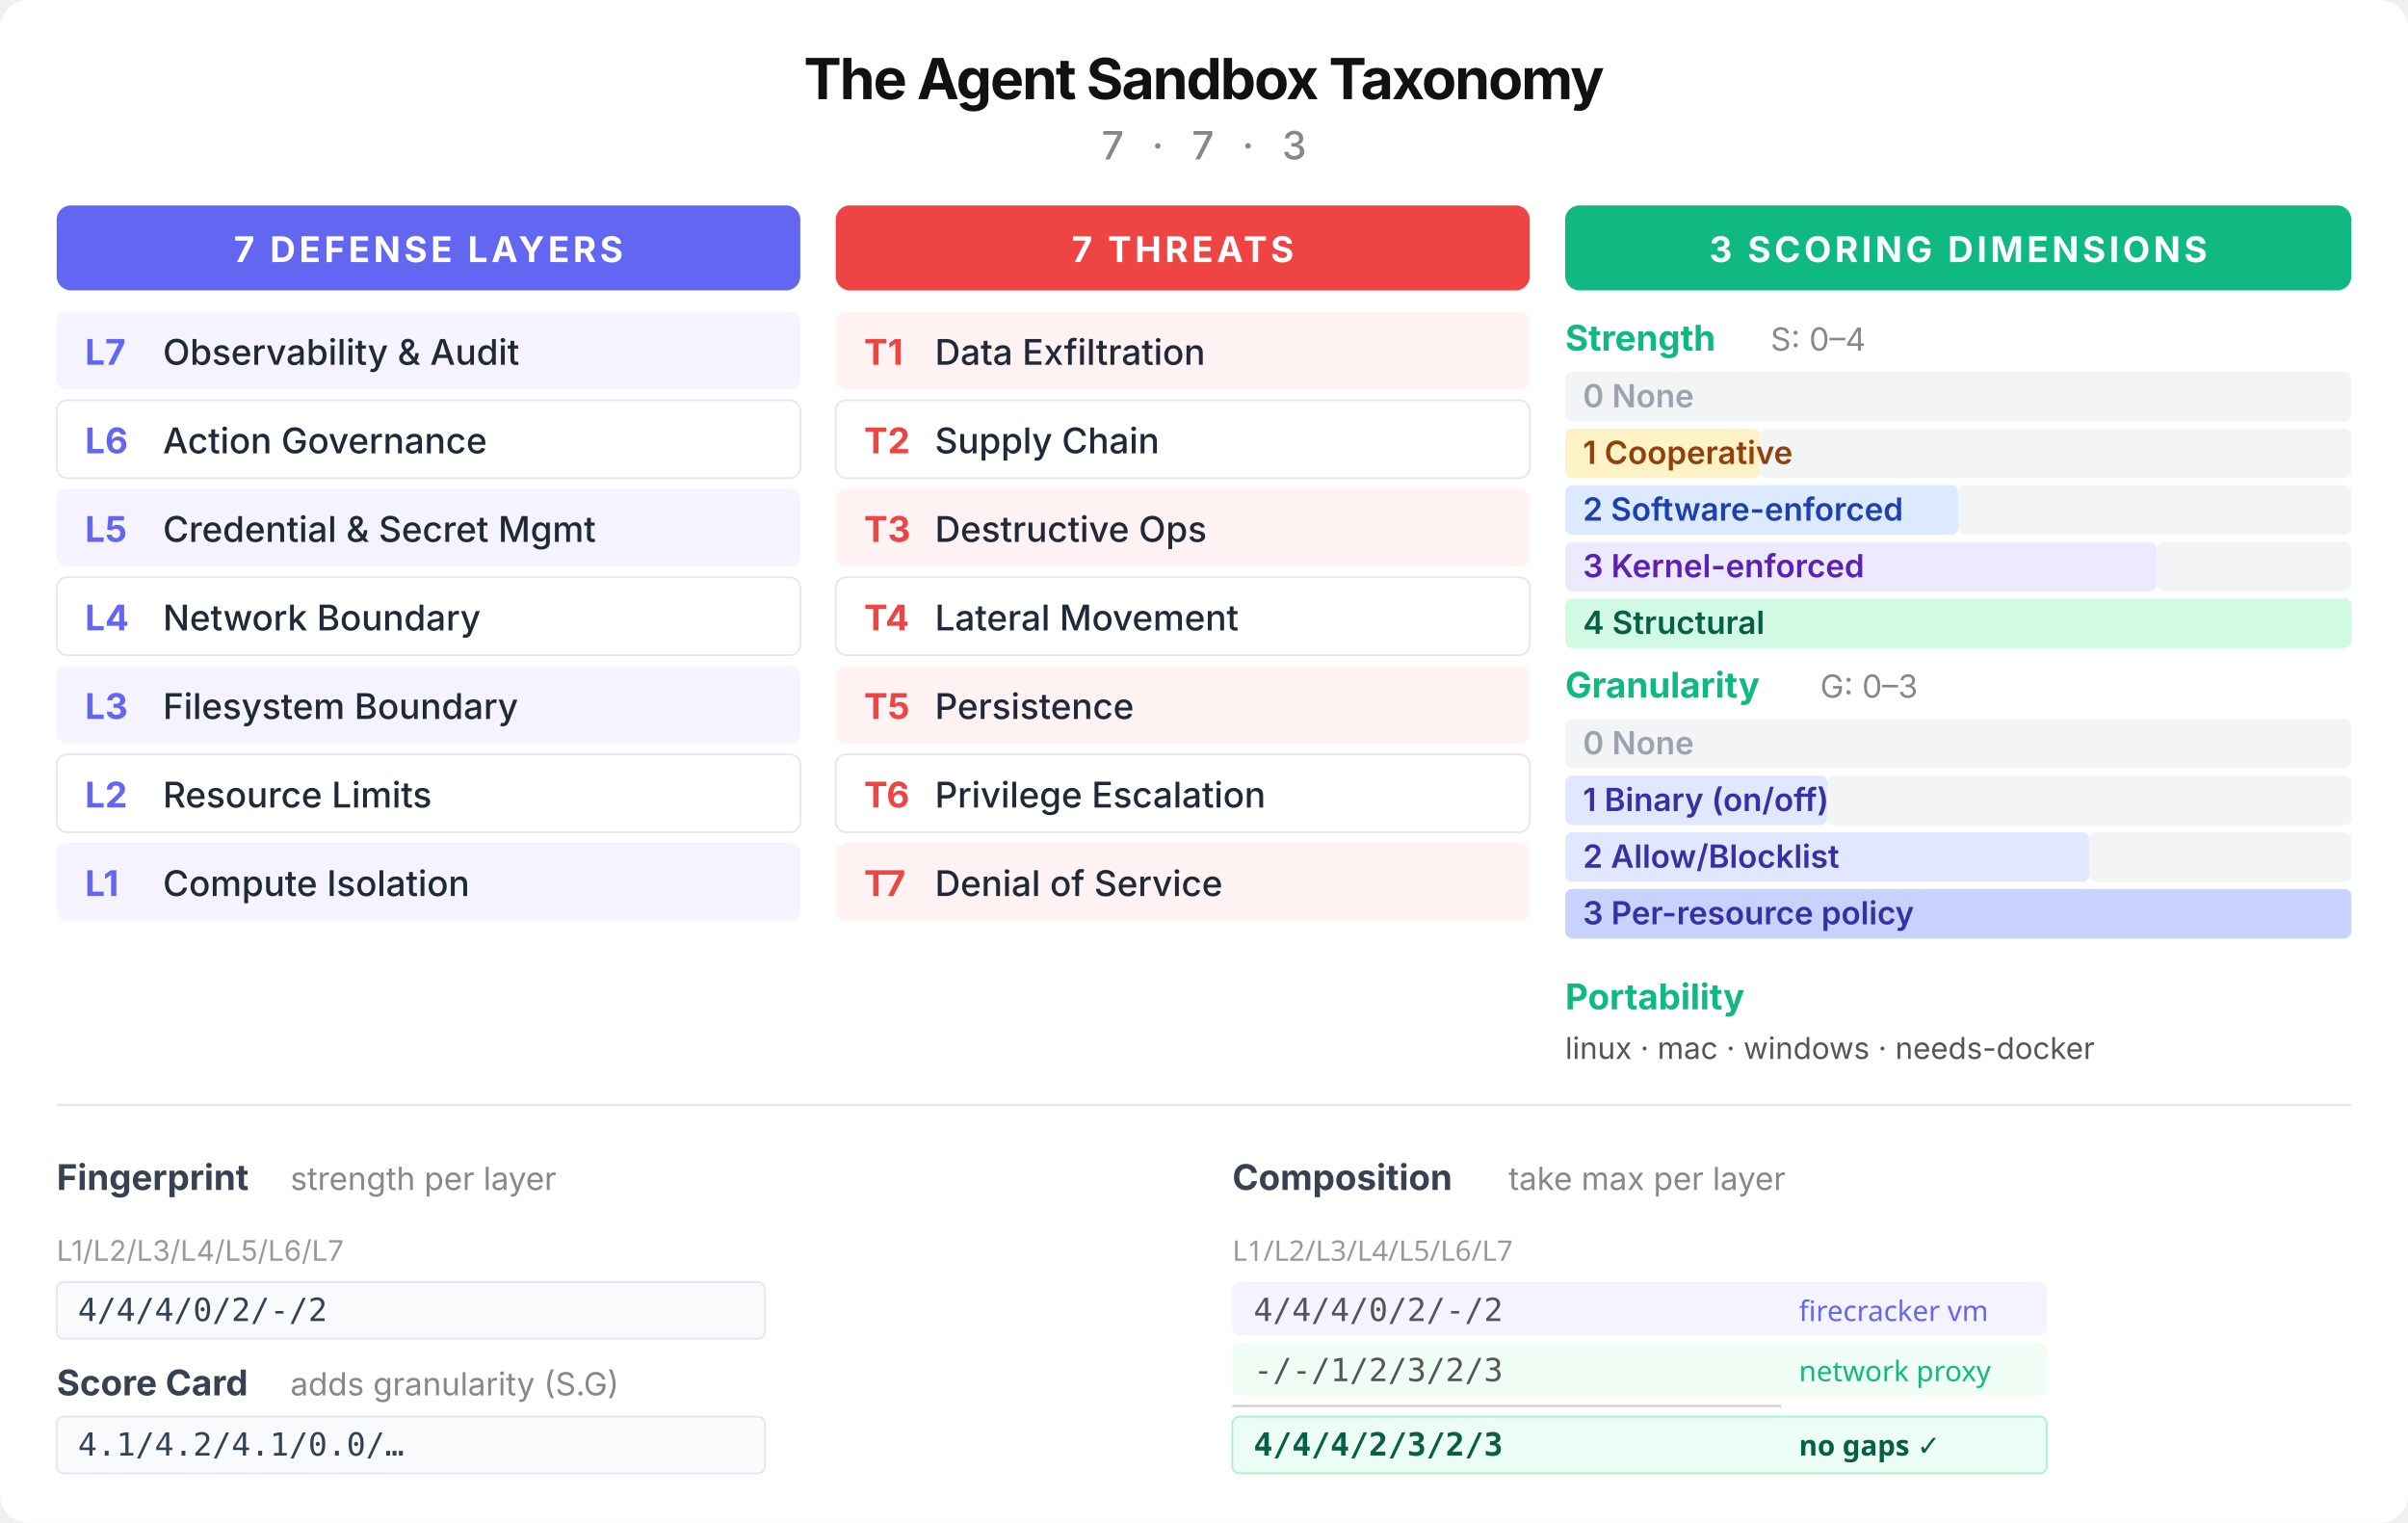
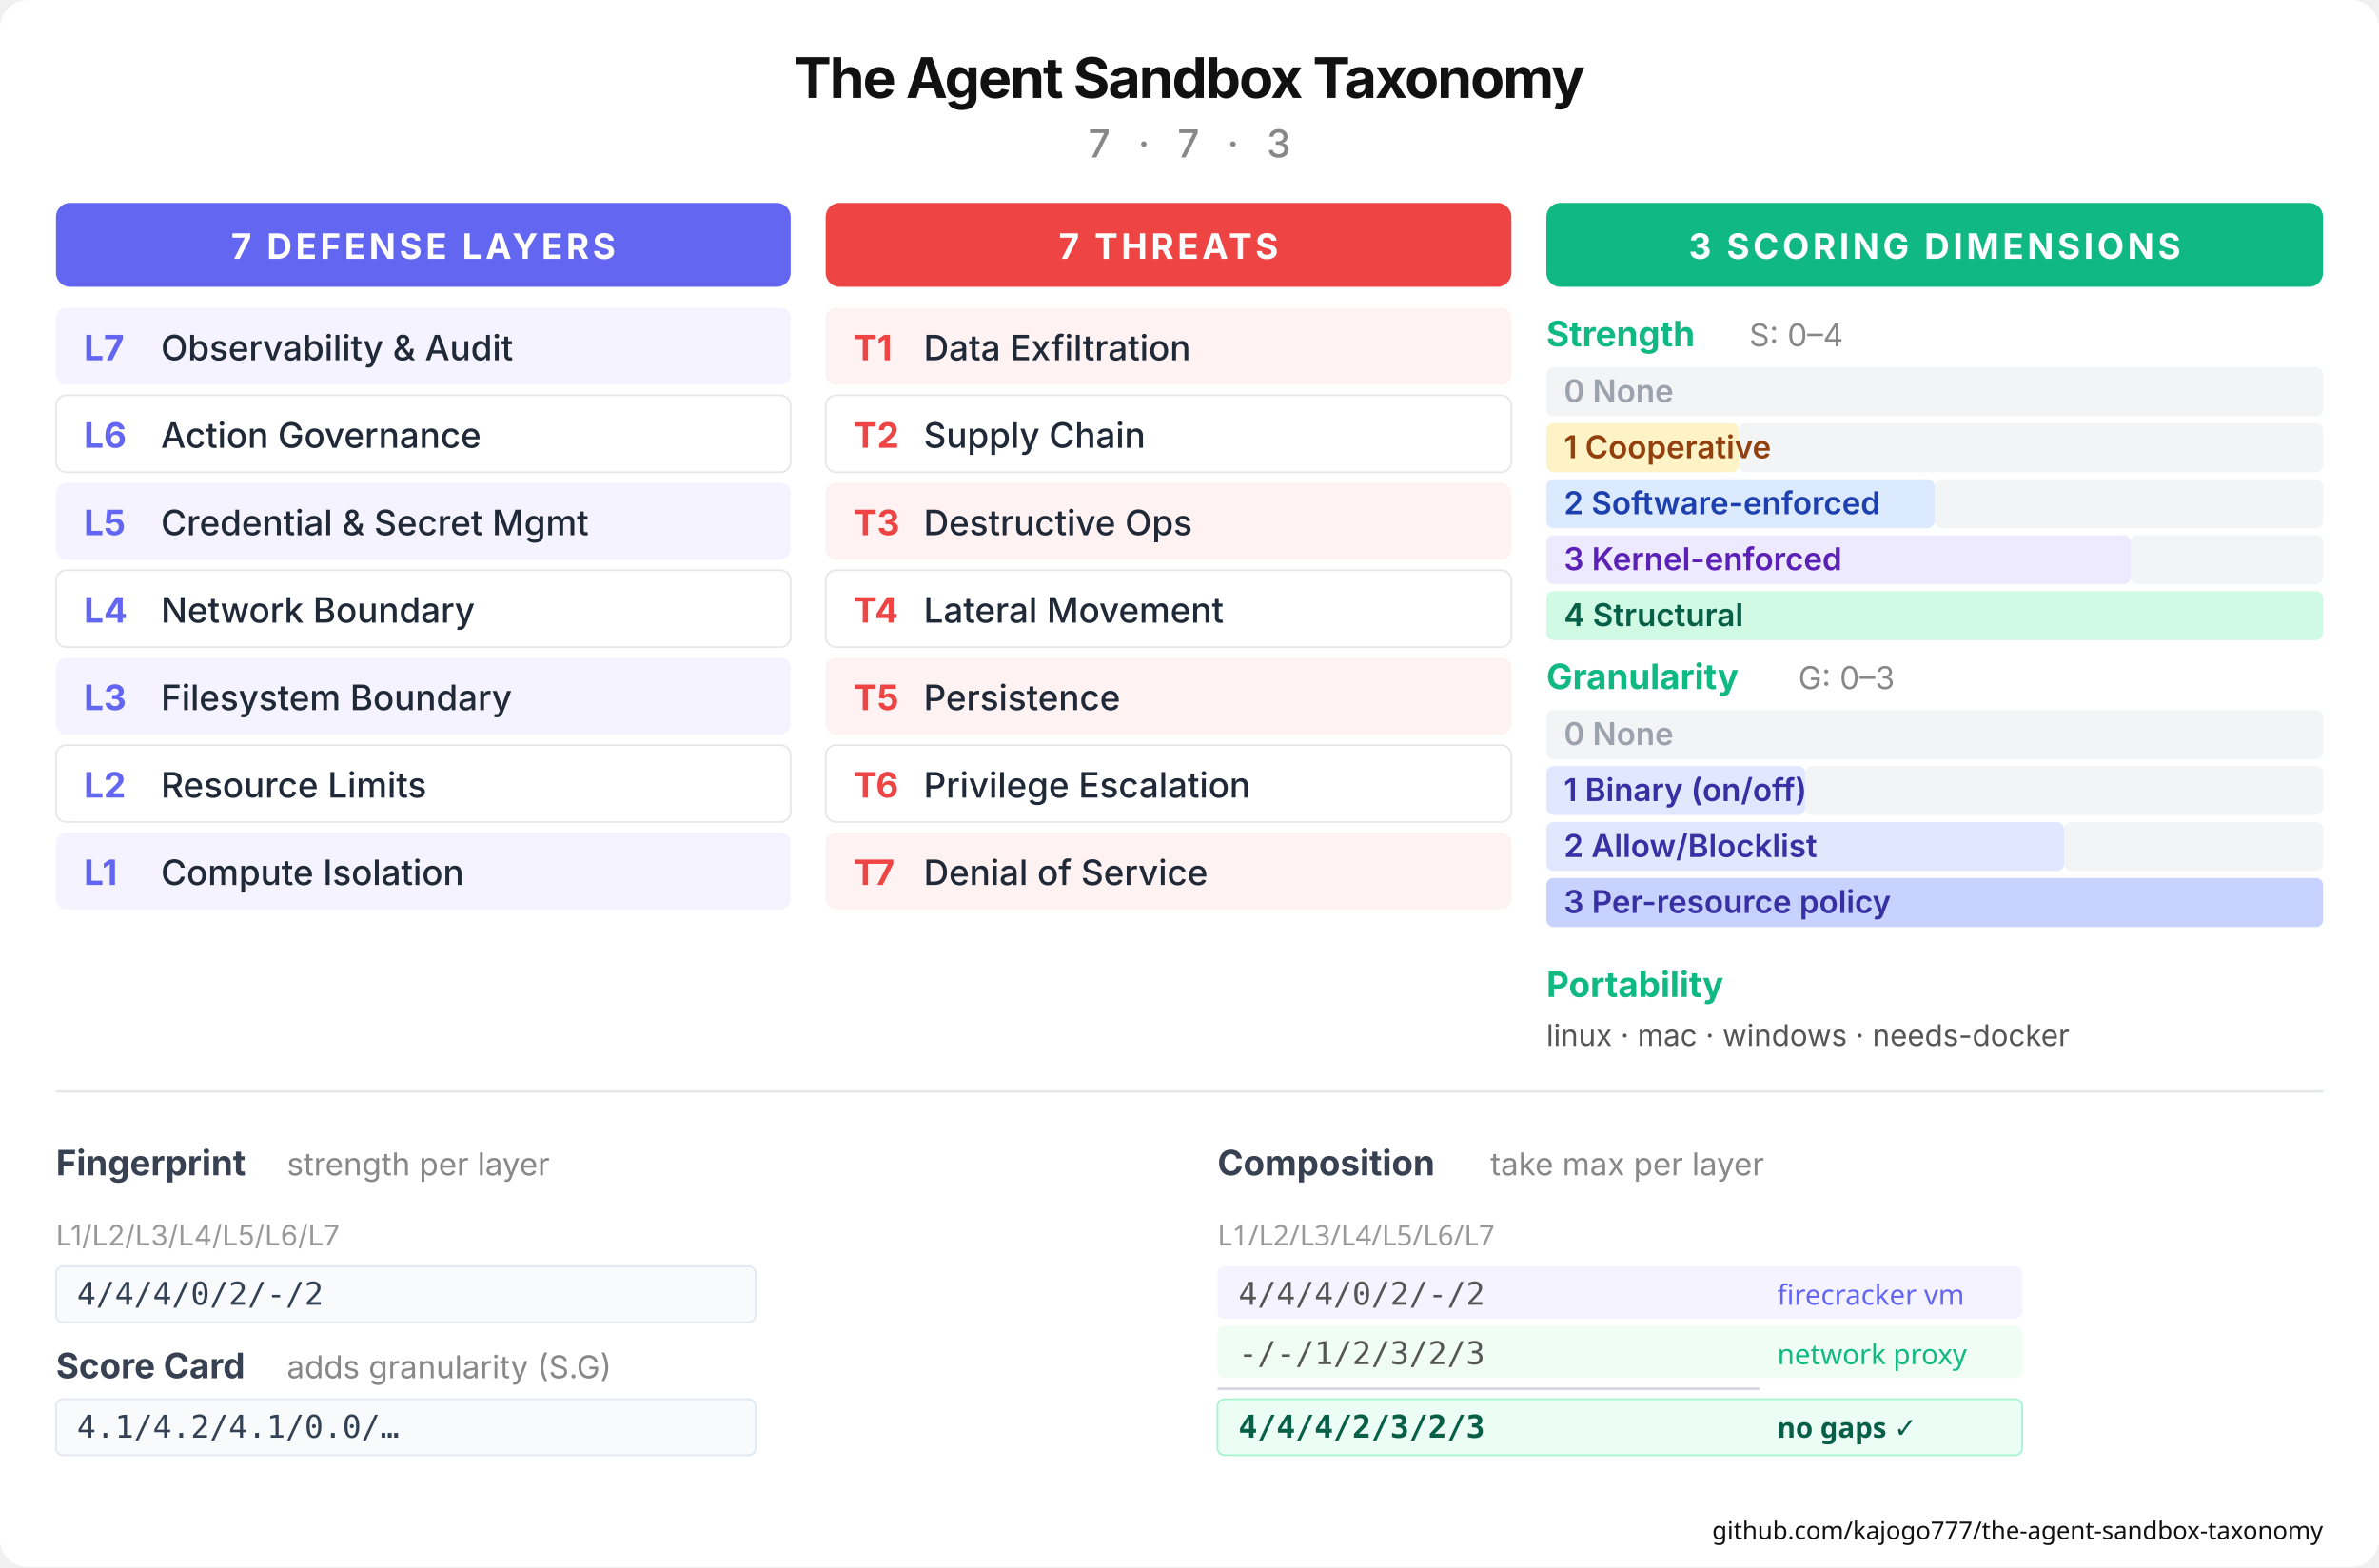
- <svg xmlns="http://www.w3.org/2000/svg" viewBox="0 0 680 430" font-family="system-ui, -apple-system, 'Segoe UI', sans-serif">
-   <rect width="680" height="430" fill="white" rx="8" />
+ <svg xmlns="http://www.w3.org/2000/svg" viewBox="0 0 680 448" font-family="system-ui, -apple-system, 'Segoe UI', sans-serif">
+   <rect width="680" height="448" fill="white" rx="8" />
  <text x="340" y="28" text-anchor="middle" font-size="16" font-weight="700" fill="#111" letter-spacing="-0.5">The Agent Sandbox Taxonomy</text>
  <text x="340" y="45" text-anchor="middle" font-size="11" fill="#888" letter-spacing="2.5" font-weight="500">7 · 7 · 3</text>
  <g transform="translate(16, 58)">
    <rect width="210" height="24" rx="4" fill="#6366f1" />
    <text x="105" y="16" text-anchor="middle" font-size="10" font-weight="700" fill="white" letter-spacing="1">7 DEFENSE LAYERS</text>
    <g font-size="10" transform="translate(0, 30)">
      <rect width="210" height="22" rx="3" fill="#f5f3ff" />
      <text x="8" y="15" font-weight="700" fill="#6366f1" font-size="10">L7</text>
      <text x="30" y="15" fill="#1f2937" font-weight="500">Observability &amp; Audit</text>
      <rect y="25" width="210" height="22" rx="3" fill="white" stroke="#e5e7eb" stroke-width="0.5" />
      <text x="8" y="40" font-weight="700" fill="#6366f1" font-size="10">L6</text>
      <text x="30" y="40" fill="#1f2937" font-weight="500">Action Governance</text>
      <rect y="50" width="210" height="22" rx="3" fill="#f5f3ff" />
      <text x="8" y="65" font-weight="700" fill="#6366f1" font-size="10">L5</text>
      <text x="30" y="65" fill="#1f2937" font-weight="500">Credential &amp; Secret Mgmt</text>
      <rect y="75" width="210" height="22" rx="3" fill="white" stroke="#e5e7eb" stroke-width="0.5" />
      <text x="8" y="90" font-weight="700" fill="#6366f1" font-size="10">L4</text>
      <text x="30" y="90" fill="#1f2937" font-weight="500">Network Boundary</text>
      <rect y="100" width="210" height="22" rx="3" fill="#f5f3ff" />
      <text x="8" y="115" font-weight="700" fill="#6366f1" font-size="10">L3</text>
      <text x="30" y="115" fill="#1f2937" font-weight="500">Filesystem Boundary</text>
      <rect y="125" width="210" height="22" rx="3" fill="white" stroke="#e5e7eb" stroke-width="0.5" />
      <text x="8" y="140" font-weight="700" fill="#6366f1" font-size="10">L2</text>
      <text x="30" y="140" fill="#1f2937" font-weight="500">Resource Limits</text>
      <rect y="150" width="210" height="22" rx="3" fill="#f5f3ff" />
      <text x="8" y="165" font-weight="700" fill="#6366f1" font-size="10">L1</text>
      <text x="30" y="165" fill="#1f2937" font-weight="500">Compute Isolation</text>
    </g>
  </g>
  <g transform="translate(236, 58)">
    <rect width="196" height="24" rx="4" fill="#ef4444" />
    <text x="98" y="16" text-anchor="middle" font-size="10" font-weight="700" fill="white" letter-spacing="1">7 THREATS</text>
    <g font-size="10" transform="translate(0, 30)">
      <rect width="196" height="22" rx="3" fill="#fef2f2" />
      <text x="8" y="15" font-weight="700" fill="#ef4444" font-size="10">T1</text>
      <text x="28" y="15" fill="#1f2937" font-weight="500">Data Exfiltration</text>
      <rect y="25" width="196" height="22" rx="3" fill="white" stroke="#e5e7eb" stroke-width="0.5" />
      <text x="8" y="40" font-weight="700" fill="#ef4444" font-size="10">T2</text>
      <text x="28" y="40" fill="#1f2937" font-weight="500">Supply Chain</text>
      <rect y="50" width="196" height="22" rx="3" fill="#fef2f2" />
      <text x="8" y="65" font-weight="700" fill="#ef4444" font-size="10">T3</text>
      <text x="28" y="65" fill="#1f2937" font-weight="500">Destructive Ops</text>
      <rect y="75" width="196" height="22" rx="3" fill="white" stroke="#e5e7eb" stroke-width="0.5" />
      <text x="8" y="90" font-weight="700" fill="#ef4444" font-size="10">T4</text>
      <text x="28" y="90" fill="#1f2937" font-weight="500">Lateral Movement</text>
      <rect y="100" width="196" height="22" rx="3" fill="#fef2f2" />
      <text x="8" y="115" font-weight="700" fill="#ef4444" font-size="10">T5</text>
      <text x="28" y="115" fill="#1f2937" font-weight="500">Persistence</text>
      <rect y="125" width="196" height="22" rx="3" fill="white" stroke="#e5e7eb" stroke-width="0.5" />
      <text x="8" y="140" font-weight="700" fill="#ef4444" font-size="10">T6</text>
      <text x="28" y="140" fill="#1f2937" font-weight="500">Privilege Escalation</text>
      <rect y="150" width="196" height="22" rx="3" fill="#fef2f2" />
      <text x="8" y="165" font-weight="700" fill="#ef4444" font-size="10">T7</text>
      <text x="28" y="165" fill="#1f2937" font-weight="500">Denial of Service</text>
    </g>
  </g>
  <g transform="translate(442, 58)">
    <rect width="222" height="24" rx="4" fill="#10b981" />
    <text x="111" y="16" text-anchor="middle" font-size="10" font-weight="700" fill="white" letter-spacing="1">3 SCORING DIMENSIONS</text>
    <g transform="translate(0, 30)">
      <text x="0" y="11" font-weight="700" fill="#10b981" font-size="10">Strength</text>
      <text x="58" y="11" fill="#888" font-size="9">S: 0–4</text>
      <g transform="translate(0, 17)" font-size="9">
        <rect width="222" height="14" rx="2" fill="#f3f4f6" />
        <text x="5" y="10" fill="#9ca3af" font-weight="600">0 None</text>
        <rect y="16" width="55" height="14" rx="2" fill="#fef3c7" />
        <rect y="16" x="55" width="167" height="14" rx="2" fill="#f3f4f6" />
        <text x="5" y="26" fill="#92400e" font-weight="600">1 Cooperative</text>
        <rect y="32" width="111" height="14" rx="2" fill="#dbeafe" />
        <rect y="32" x="111" width="111" height="14" rx="2" fill="#f3f4f6" />
        <text x="5" y="42" fill="#1e40af" font-weight="600">2 Software-enforced</text>
        <rect y="48" width="167" height="14" rx="2" fill="#ede9fe" />
        <rect y="48" x="167" width="55" height="14" rx="2" fill="#f3f4f6" />
        <text x="5" y="58" fill="#5b21b6" font-weight="600">3 Kernel-enforced</text>
        <rect y="64" width="222" height="14" rx="2" fill="#d1fae5" />
        <text x="5" y="74" fill="#065f46" font-weight="600">4 Structural</text>
      </g>
    </g>
    <g transform="translate(0, 128)">
      <text x="0" y="11" font-weight="700" fill="#10b981" font-size="10">Granularity</text>
      <text x="72" y="11" fill="#888" font-size="9">G: 0–3</text>
      <g transform="translate(0, 17)" font-size="9">
        <rect width="222" height="14" rx="2" fill="#f3f4f6" />
        <text x="5" y="10" fill="#9ca3af" font-weight="600">0 None</text>
        <rect y="16" width="74" height="14" rx="2" fill="#e0e7ff" />
        <rect y="16" x="74" width="148" height="14" rx="2" fill="#f3f4f6" />
        <text x="5" y="26" fill="#3730a3" font-weight="600">1 Binary (on/off)</text>
        <rect y="32" width="148" height="14" rx="2" fill="#e0e7ff" />
        <rect y="32" x="148" width="74" height="14" rx="2" fill="#f3f4f6" />
        <text x="5" y="42" fill="#3730a3" font-weight="600">2 Allow/Blocklist</text>
        <rect y="48" width="222" height="14" rx="2" fill="#c7d2fe" />
        <text x="5" y="58" fill="#3730a3" font-weight="600">3 Per-resource policy</text>
      </g>
    </g>
    <g transform="translate(0, 216)">
      <text x="0" y="11" font-weight="700" fill="#10b981" font-size="10">Portability</text>
      <text x="0" y="25" fill="#555" font-size="8.5">linux · mac · windows · needs-docker</text>
    </g>
  </g>
  <line x1="16" y1="312" x2="664" y2="312" stroke="#e5e7eb" stroke-width="0.7" />
  <g transform="translate(16, 324)">
    <text x="0" y="12" font-size="10" font-weight="700" fill="#374151">Fingerprint</text>
    <text x="66" y="12" font-size="9" fill="#888">strength per layer</text>
    <g transform="translate(0, 22)" font-size="9">
      <text x="0" y="10" fill="#999" font-size="8">L1/L2/L3/L4/L5/L6/L7</text>
      <rect y="16" width="200" height="16" rx="2" fill="#f8fafc" stroke="#e2e8f0" stroke-width="0.5" />
      <text x="6" y="27" font-family="'SF Mono','Fira Code',monospace" fill="#334155" font-weight="500">4/4/4/0/2/-/2</text>
    </g>
    <g transform="translate(0, 60)">
      <text x="0" y="10" font-size="10" font-weight="700" fill="#374151">Score Card</text>
      <text x="66" y="10" font-size="9" fill="#888">adds granularity (S.G)</text>
      <rect y="16" width="200" height="16" rx="2" fill="#f8fafc" stroke="#e2e8f0" stroke-width="0.5" />
      <text x="6" y="27" font-family="'SF Mono','Fira Code',monospace" font-size="9" fill="#334155" font-weight="500">4.1/4.2/4.1/0.0/…</text>
    </g>
  </g>
  <g transform="translate(348, 324)">
    <text x="0" y="12" font-size="10" font-weight="700" fill="#374151">Composition</text>
    <text x="78" y="12" font-size="9" fill="#888">take max per layer</text>
    <g transform="translate(0, 22)" font-family="'SF Mono','Fira Code',monospace" font-size="9">
      <text x="0" y="10" fill="#999" font-size="8" font-family="system-ui, sans-serif">L1/L2/L3/L4/L5/L6/L7</text>
      <rect y="16" width="230" height="15" rx="2" fill="#f5f3ff" />
      <text x="6" y="27" fill="#555">4/4/4/0/2/-/2</text>
      <text x="160" y="27" fill="#6366f1" font-family="system-ui, sans-serif" font-size="8">firecracker vm</text>
      <rect y="33" width="230" height="15" rx="2" fill="#f0fdf4" />
      <text x="6" y="44" fill="#555">-/-/1/2/3/2/3</text>
      <text x="160" y="44" fill="#10b981" font-family="system-ui, sans-serif" font-size="8">network proxy</text>
      <line x1="0" y1="51" x2="155" y2="51" stroke="#d1d5db" stroke-width="0.7" />
      <rect y="54" width="230" height="16" rx="2" fill="#ecfdf5" stroke="#a7f3d0" stroke-width="0.5" />
      <text x="6" y="65" fill="#065f46" font-weight="600">4/4/4/2/3/2/3</text>
      <text x="160" y="65" fill="#065f46" font-family="system-ui, sans-serif" font-size="8" font-weight="600">no gaps ✓</text>
    </g>
  </g>
+   <text x="664" y="440" text-anchor="end" font-size="7" fill="#111" font-family="system-ui, sans-serif">github.com/kajogo777/the-agent-sandbox-taxonomy</text>
</svg>
